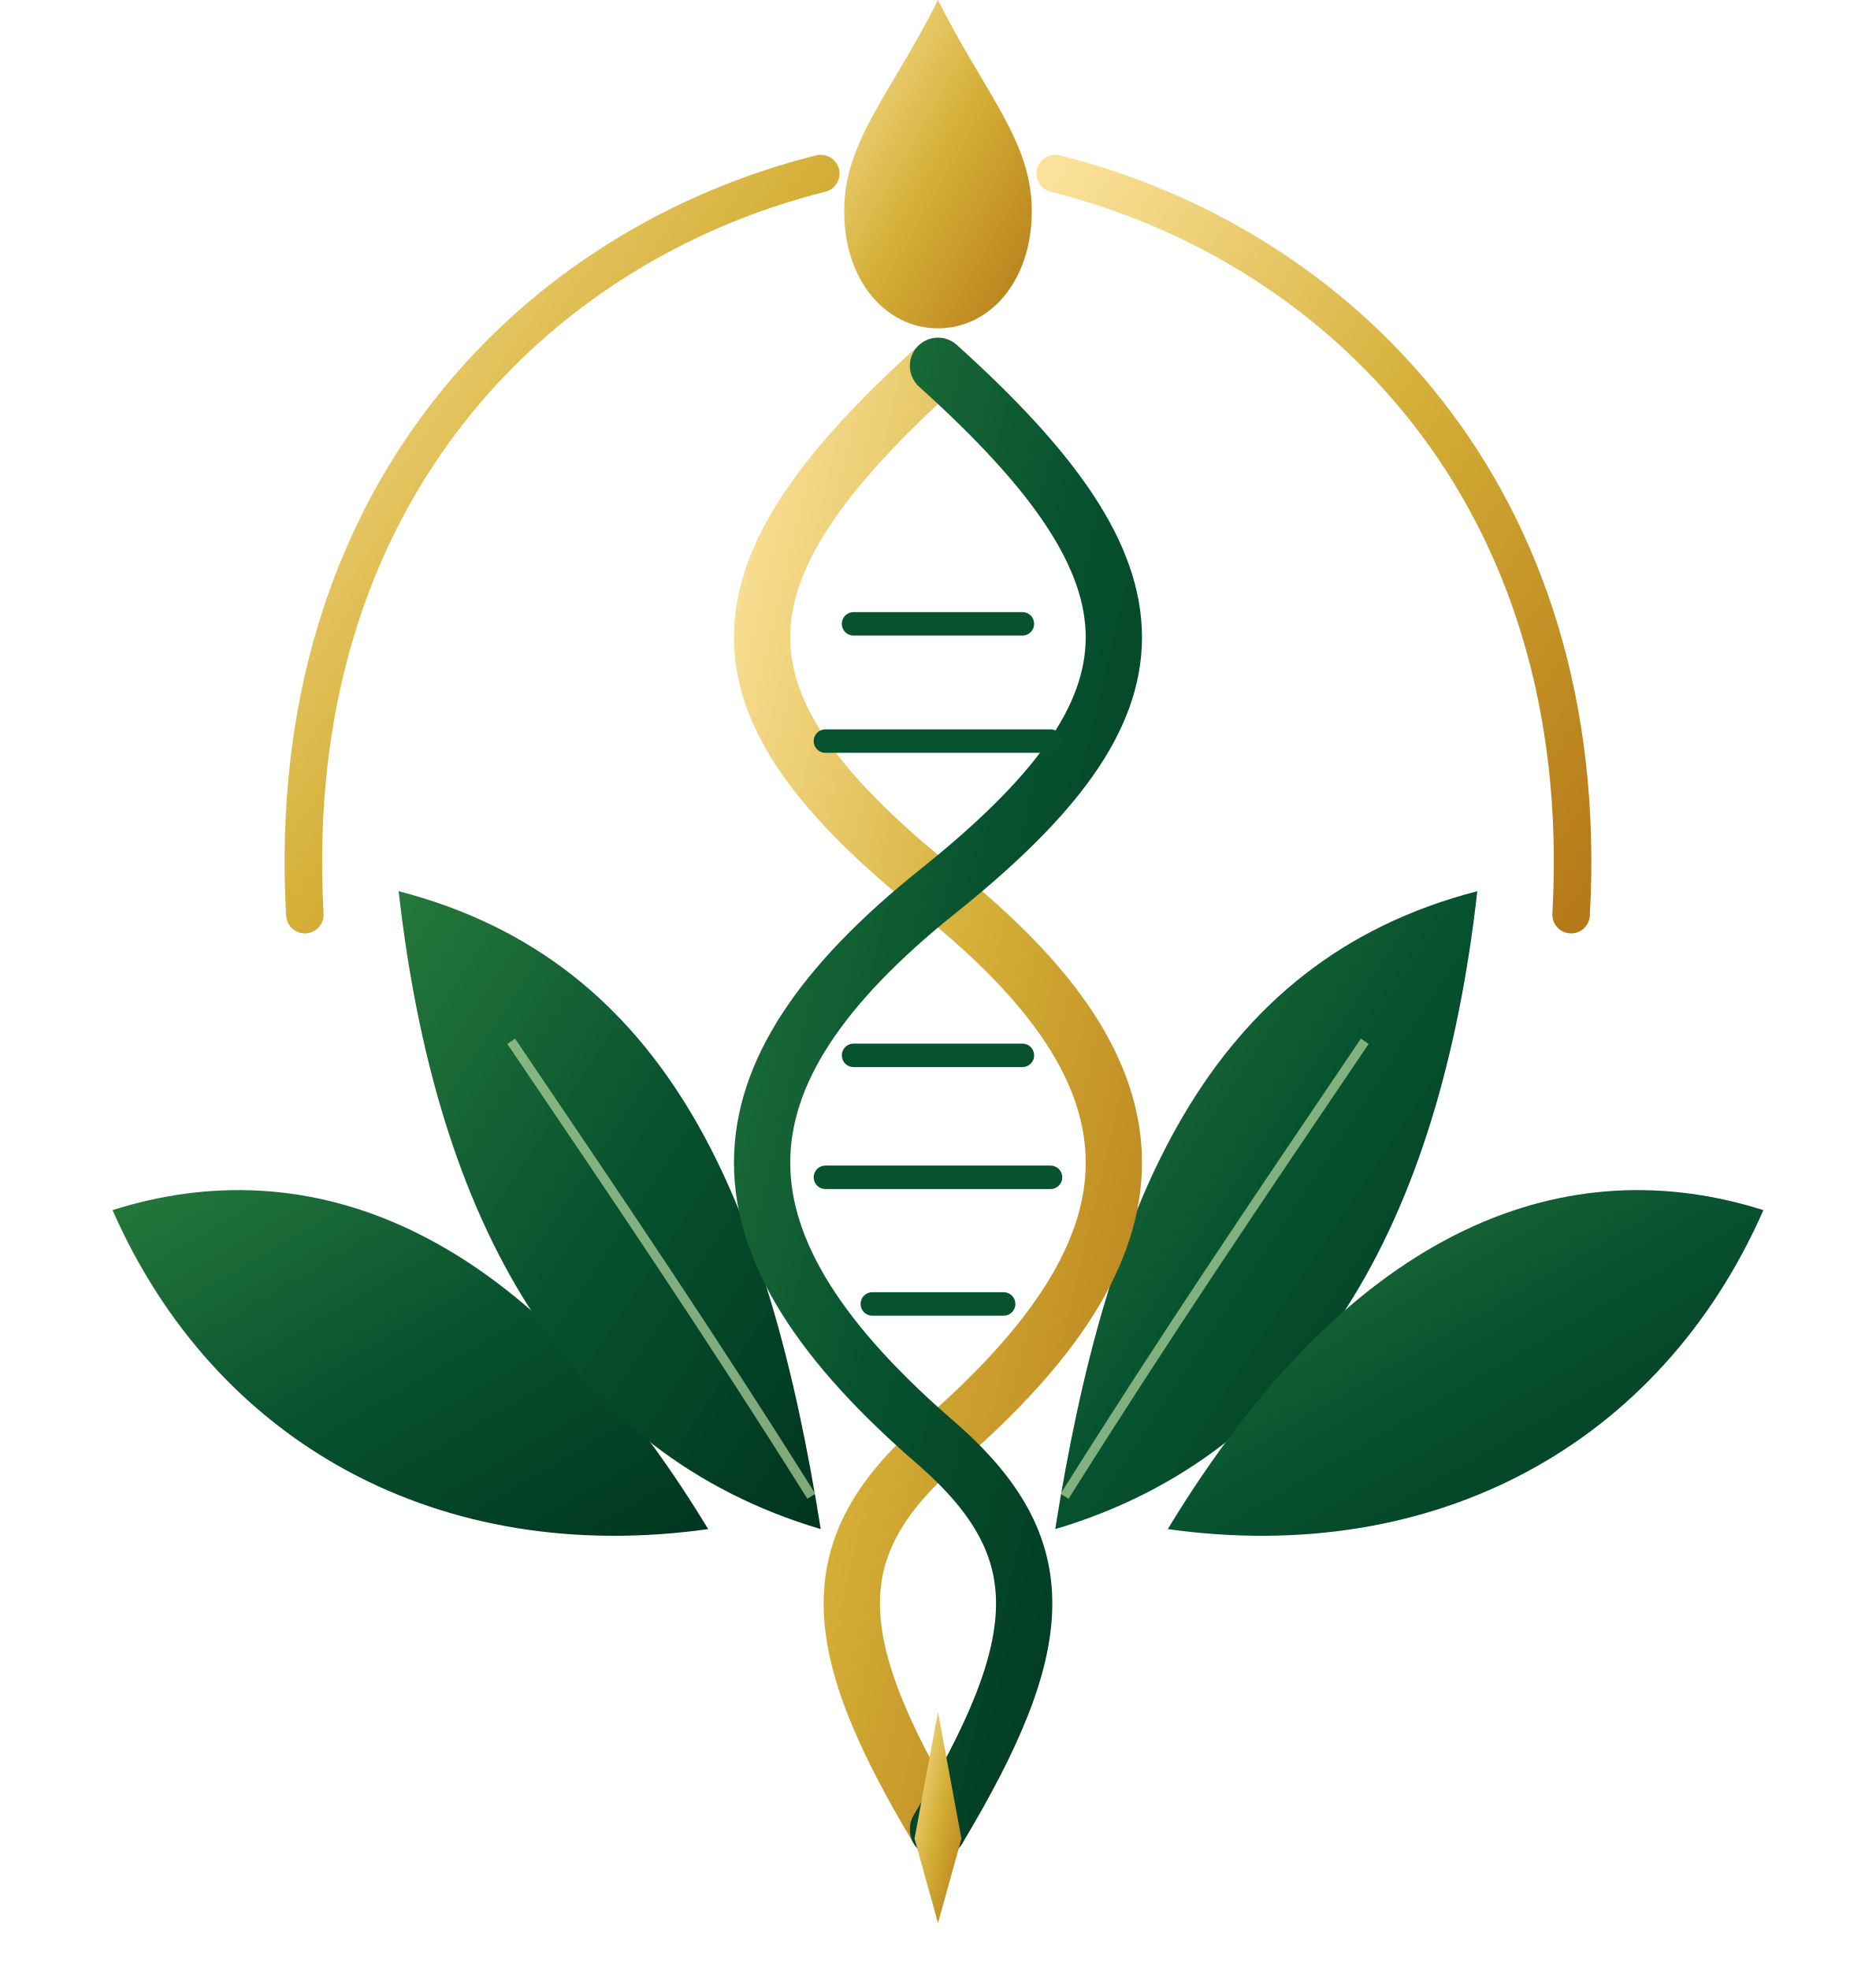
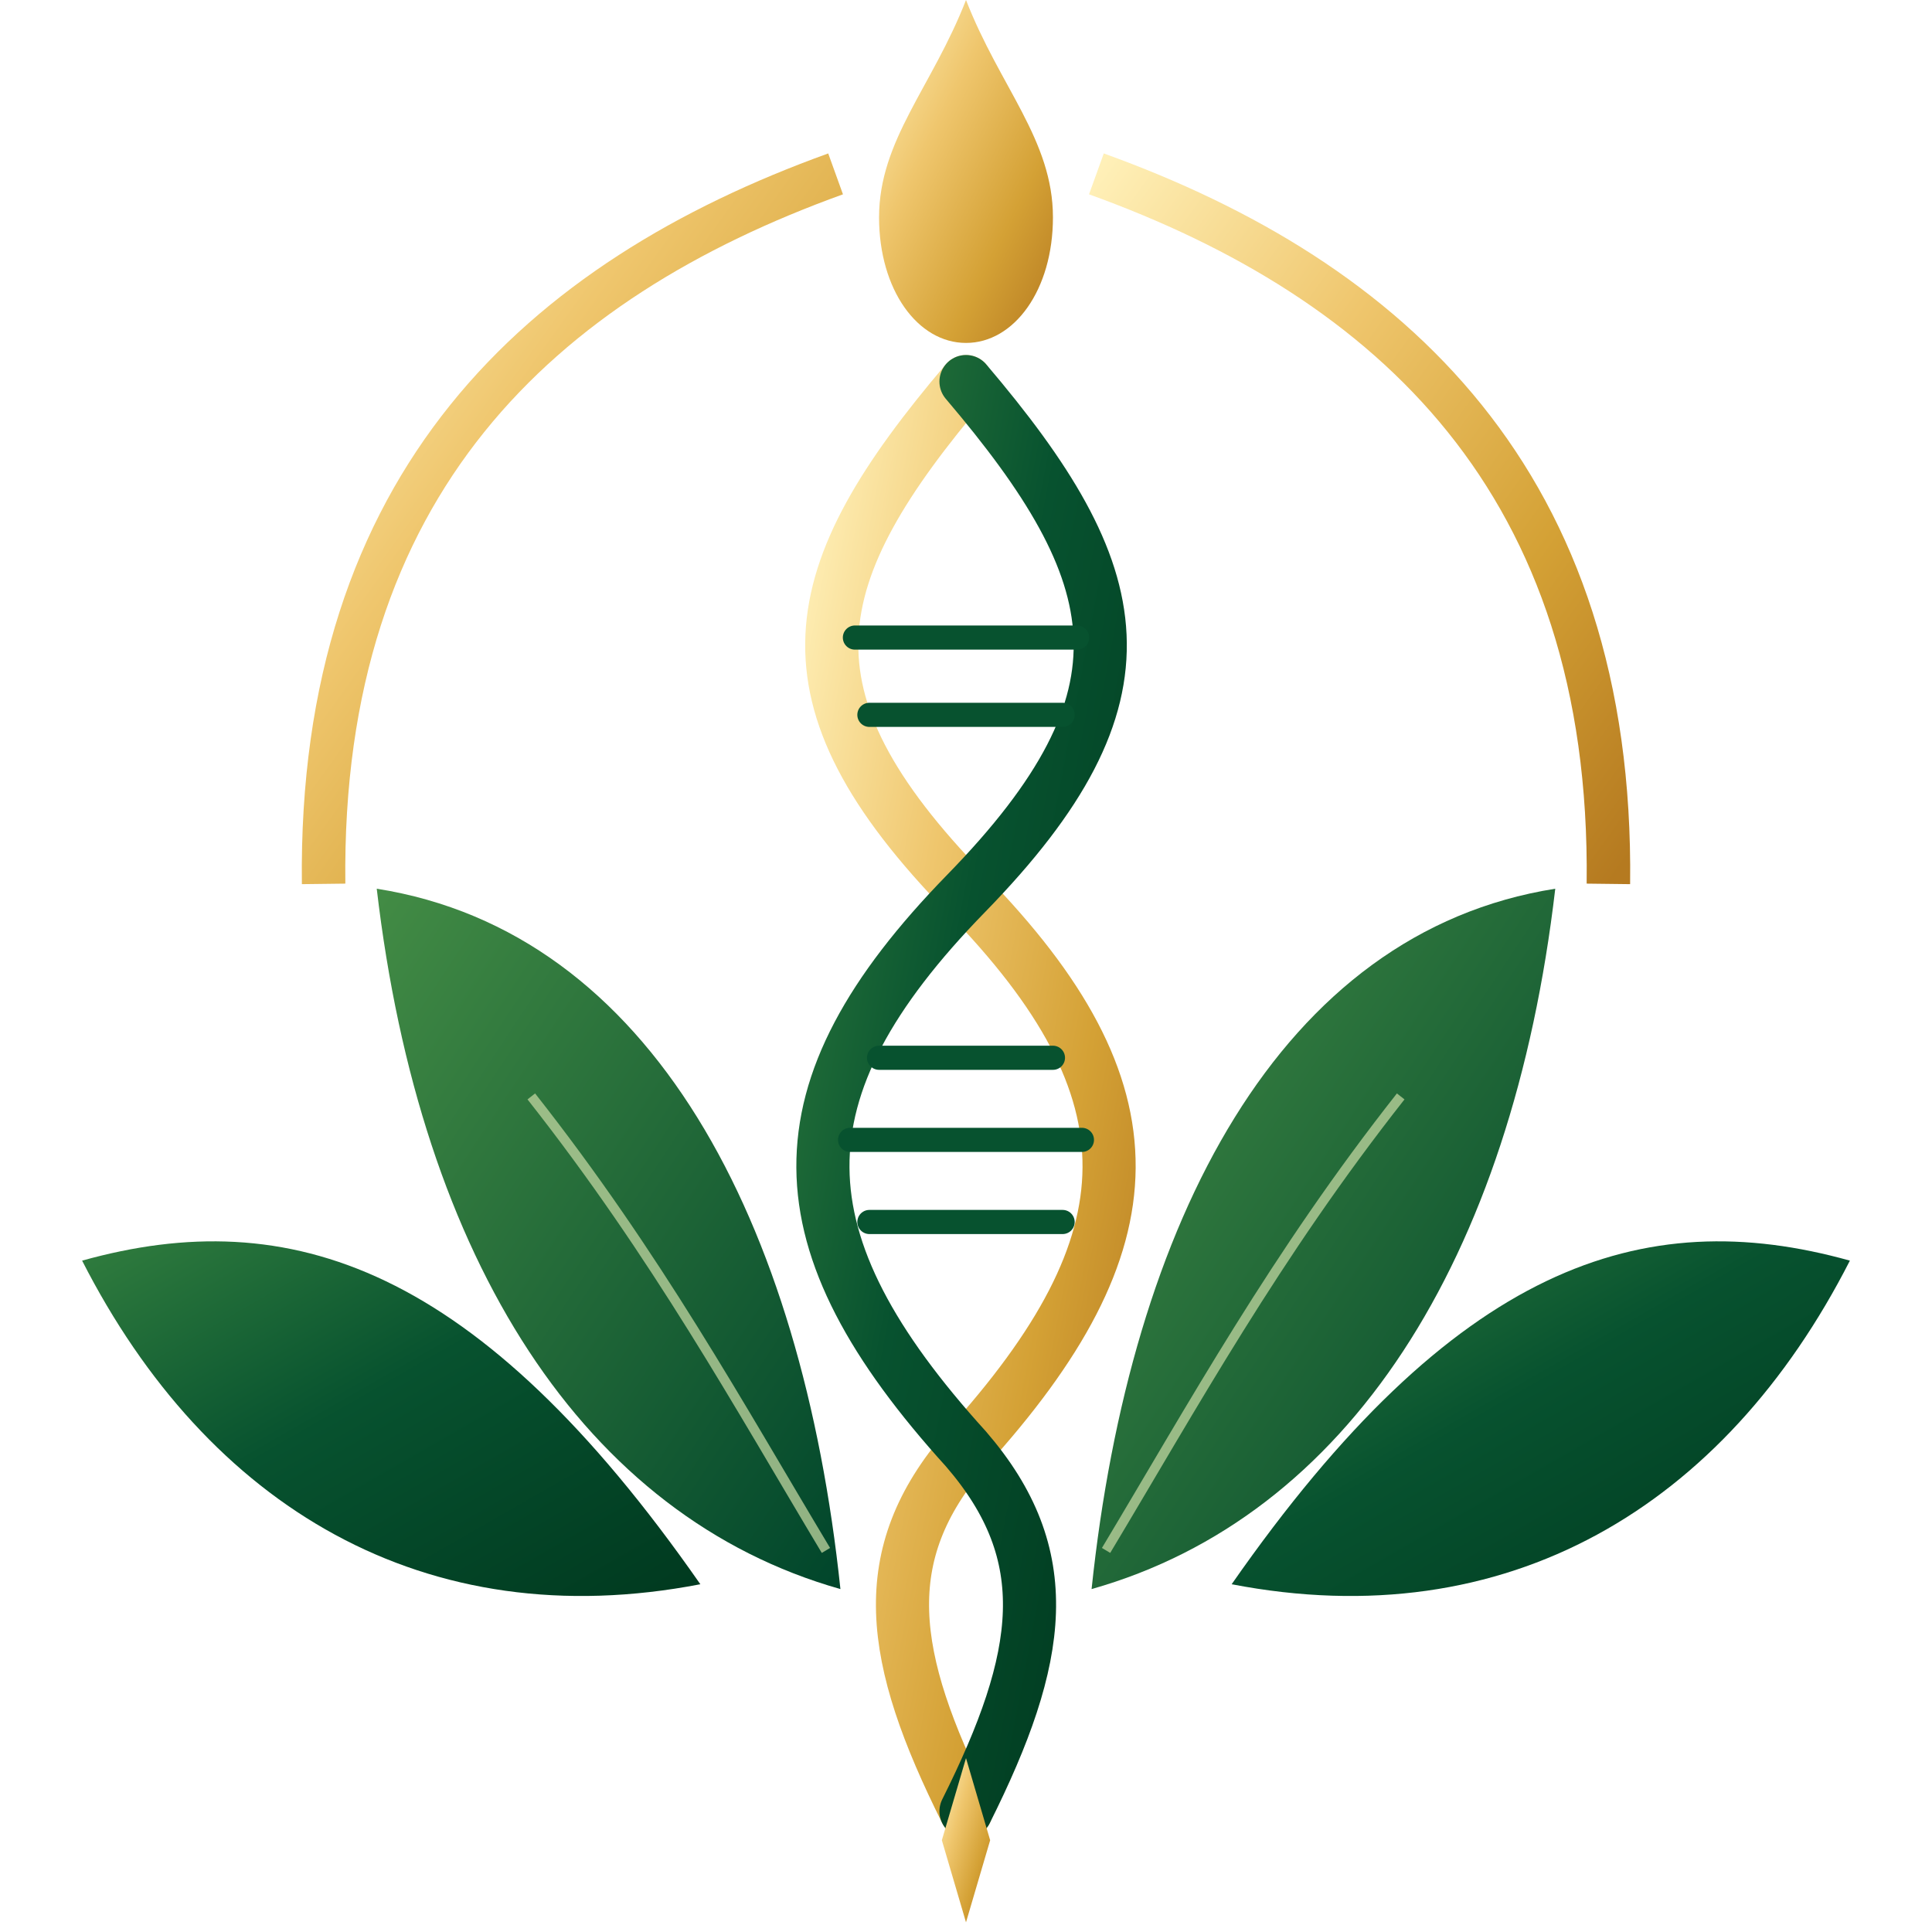
- <svg xmlns="http://www.w3.org/2000/svg" viewBox="0 0 400 420">
+ <svg xmlns="http://www.w3.org/2000/svg" viewBox="0 0 400 400">
  <defs>
-     <linearGradient id="green" x1="0" y1="0" x2="1" y2="1">
-       <stop offset="0%" stop-color="#26783B" />
-       <stop offset="50%" stop-color="#07522F" />
-       <stop offset="100%" stop-color="#00351F" />
+     <linearGradient id="gold" x1="0%" y1="0%" x2="100%" y2="100%">
+       <stop offset="0%" stop-color="#FFF0B8" />
+       <stop offset="35%" stop-color="#EFC66D" />
+       <stop offset="70%" stop-color="#D4A135" />
+       <stop offset="100%" stop-color="#B57A20" />
    </linearGradient>
-     <linearGradient id="gold" x1="0" y1="0" x2="1" y2="1">
-       <stop offset="0%" stop-color="#FBE29A" />
-       <stop offset="50%" stop-color="#D4AF37" />
-       <stop offset="100%" stop-color="#B67A18" />
+     <linearGradient id="green" x1="0%" y1="0%" x2="100%" y2="100%">
+       <stop offset="0%" stop-color="#317D3E" />
+       <stop offset="45%" stop-color="#07522F" />
+       <stop offset="100%" stop-color="#00391F" />
+     </linearGradient>
+     <linearGradient id="lightGreen" x1="0%" y1="0%" x2="100%" y2="100%">
+       <stop offset="0%" stop-color="#438C45" />
+       <stop offset="100%" stop-color="#00452B" />
    </linearGradient>
  </defs>
-   <path d="M65 195 C60 105 115 52 175 37" fill="none" stroke="url(#gold)" stroke-width="8" stroke-linecap="round" />
-   <path d="M225 37 C285 52 340 105 335 195" fill="none" stroke="url(#gold)" stroke-width="8" stroke-linecap="round" />
-   <path d="M200 0 C190 20 180 30 180 45 C180 60 189 70 200 70 C211 70 220 60 220 45 C220 30 210 20 200 0Z" fill="url(#gold)" />
-   <path d="M24 258 C65 245 111 260 151 326 C94 334 46 308 24 258Z" fill="url(#green)" />
-   <path d="M85 190 C143 205 164 257 175 326 C121 310 93 261 85 190Z" fill="url(#green)" />
-   <path d="M315 190 C257 205 236 257 225 326 C279 310 307 261 315 190Z" fill="url(#green)" />
-   <path d="M376 258 C335 245 289 260 249 326 C306 334 354 308 376 258Z" fill="url(#green)" />
-   <path d="M109 222 C132 256 151 284 173 319" fill="none" stroke="#B6D9A2" stroke-width="2" opacity=".7" />
-   <path d="M291 222 C268 256 249 284 227 319" fill="none" stroke="#B6D9A2" stroke-width="2" opacity=".7" />
-   <path d="M200 78 C150 123 150 150 200 190 C250 230 250 265 200 308 C175 330 176 350 200 390" fill="none" stroke="url(#gold)" stroke-width="12" stroke-linecap="round" />
-   <path d="M200 78 C250 123 250 150 200 190 C150 230 150 265 200 308 C225 330 224 350 200 390" fill="none" stroke="url(#green)" stroke-width="12" stroke-linecap="round" />
-   <g stroke="#07522F" stroke-width="5" stroke-linecap="round">
-     <line x1="182" y1="133" x2="218" y2="133" />
-     <line x1="176" y1="158" x2="224" y2="158" />
-     <line x1="182" y1="225" x2="218" y2="225" />
-     <line x1="176" y1="251" x2="224" y2="251" />
-     <line x1="186" y1="278" x2="214" y2="278" />
+   <path d="M67 183 C66 100 112 58 173 36" fill="none" stroke="url(#gold)" stroke-width="9" />
+   <path d="M227 36 C288 58 334 100 333 183" fill="none" stroke="url(#gold)" stroke-width="9" />
+   <path d="M200 0 C193 18 182 29 182 45 C182 60 190 71 200 71 C210 71 218 60 218 45 C218 29 207 18 200 0Z" fill="url(#gold)" />
+   <path d="M17 261 C60 249 99 262 145 328 C88 339 43 312 17 261Z" fill="url(#green)" />
+   <path d="M78 184 C135 193 166 253 174 329 C121 314 87 261 78 184Z" fill="url(#lightGreen)" />
+   <path d="M383 261 C340 249 301 262 255 328 C312 339 357 312 383 261Z" fill="url(#green)" />
+   <path d="M322 184 C265 193 234 253 226 329 C279 314 313 261 322 184Z" fill="url(#lightGreen)" />
+   <path d="M110 227 C136 260 153 291 171 321" fill="none" stroke="#C0D6A0" stroke-width="2" opacity=".75" />
+   <path d="M290 227 C264 260 247 291 229 321" fill="none" stroke="#C0D6A0" stroke-width="2" opacity=".75" />
+   <path d="M200 79 C166 119 160 144 200 185 C240 226 239 257 200 300 C181 322 184 343 200 375" fill="none" stroke="url(#gold)" stroke-width="11" stroke-linecap="round" />
+   <path d="M200 79 C234 119 240 144 200 185 C160 226 161 257 200 300 C219 322 216 343 200 375" fill="none" stroke="url(#green)" stroke-width="11" stroke-linecap="round" />
+   <g fill="none" stroke="#07522F" stroke-width="5" stroke-linecap="round">
+     <path d="M177 132 H223" />
+     <path d="M180 148 H220" />
+     <path d="M182 219 H218" />
+     <path d="M176 236 H224" />
+     <path d="M180 253 H220" />
  </g>
-   <path d="M200 365 L205 392 L200 410 L195 392Z" fill="url(#gold)" />
+   <path d="M200 364 L205 381 L200 398 L195 381Z" fill="url(#gold)" />
</svg>
